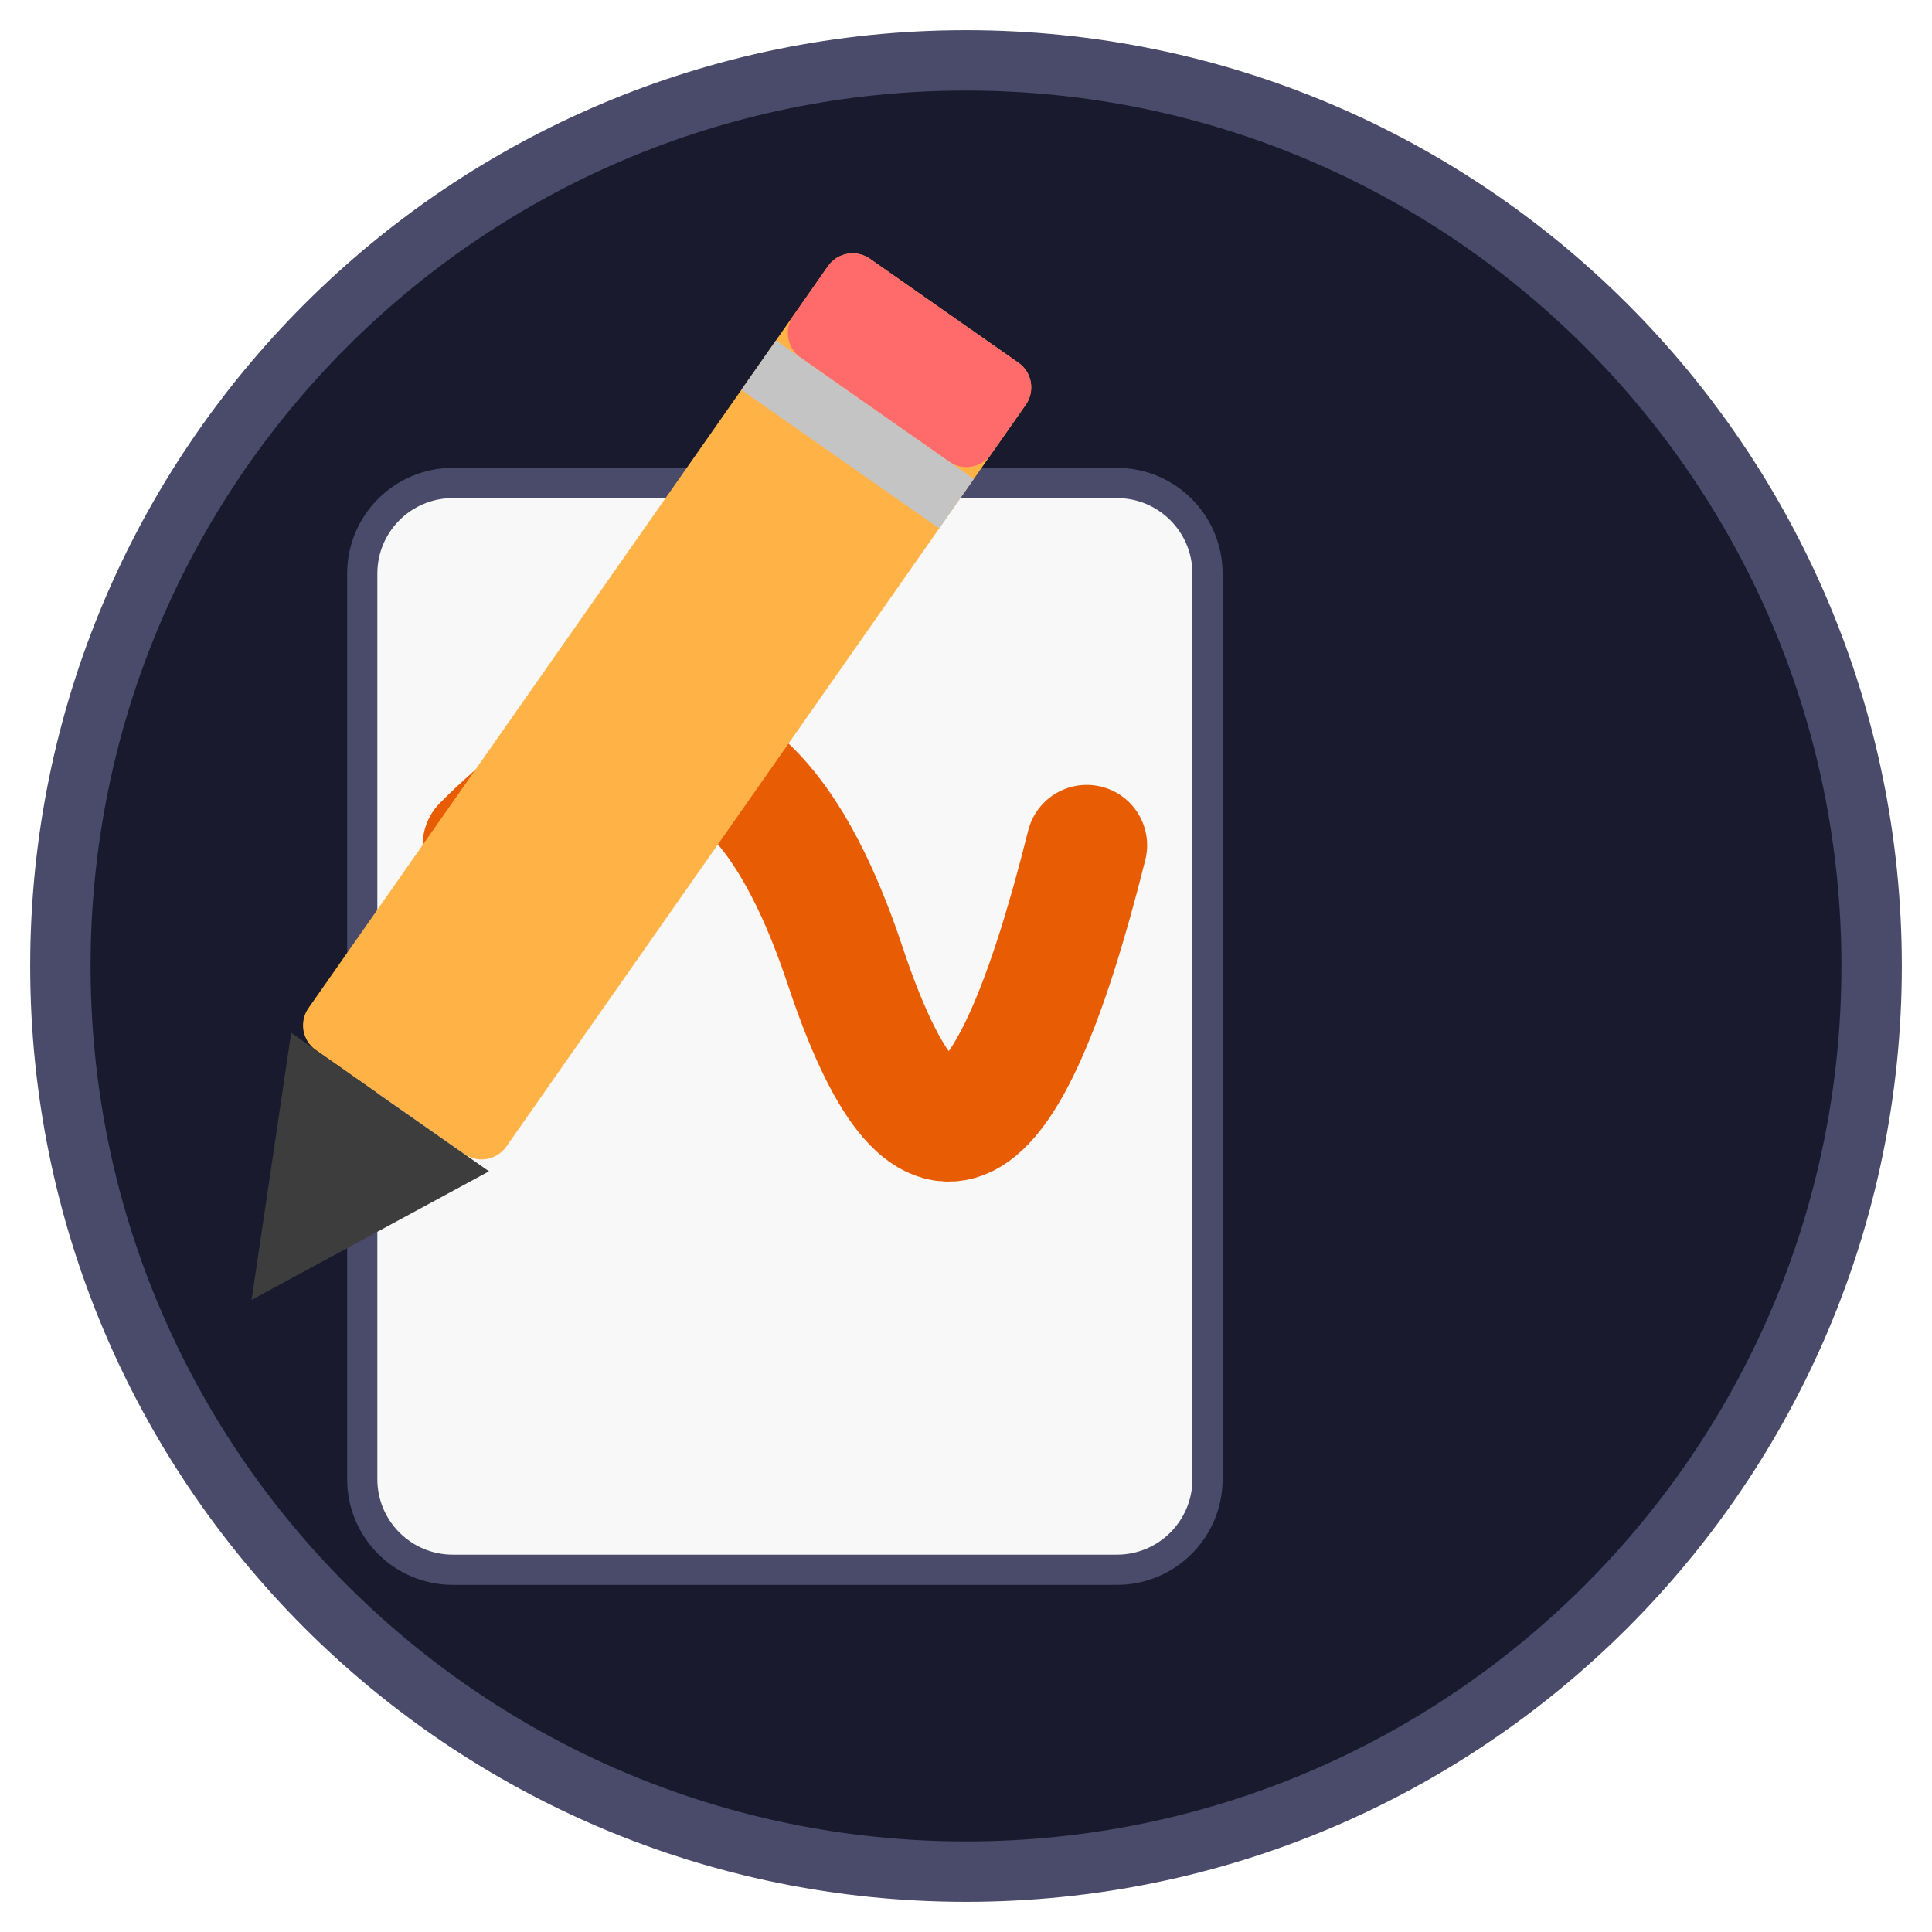
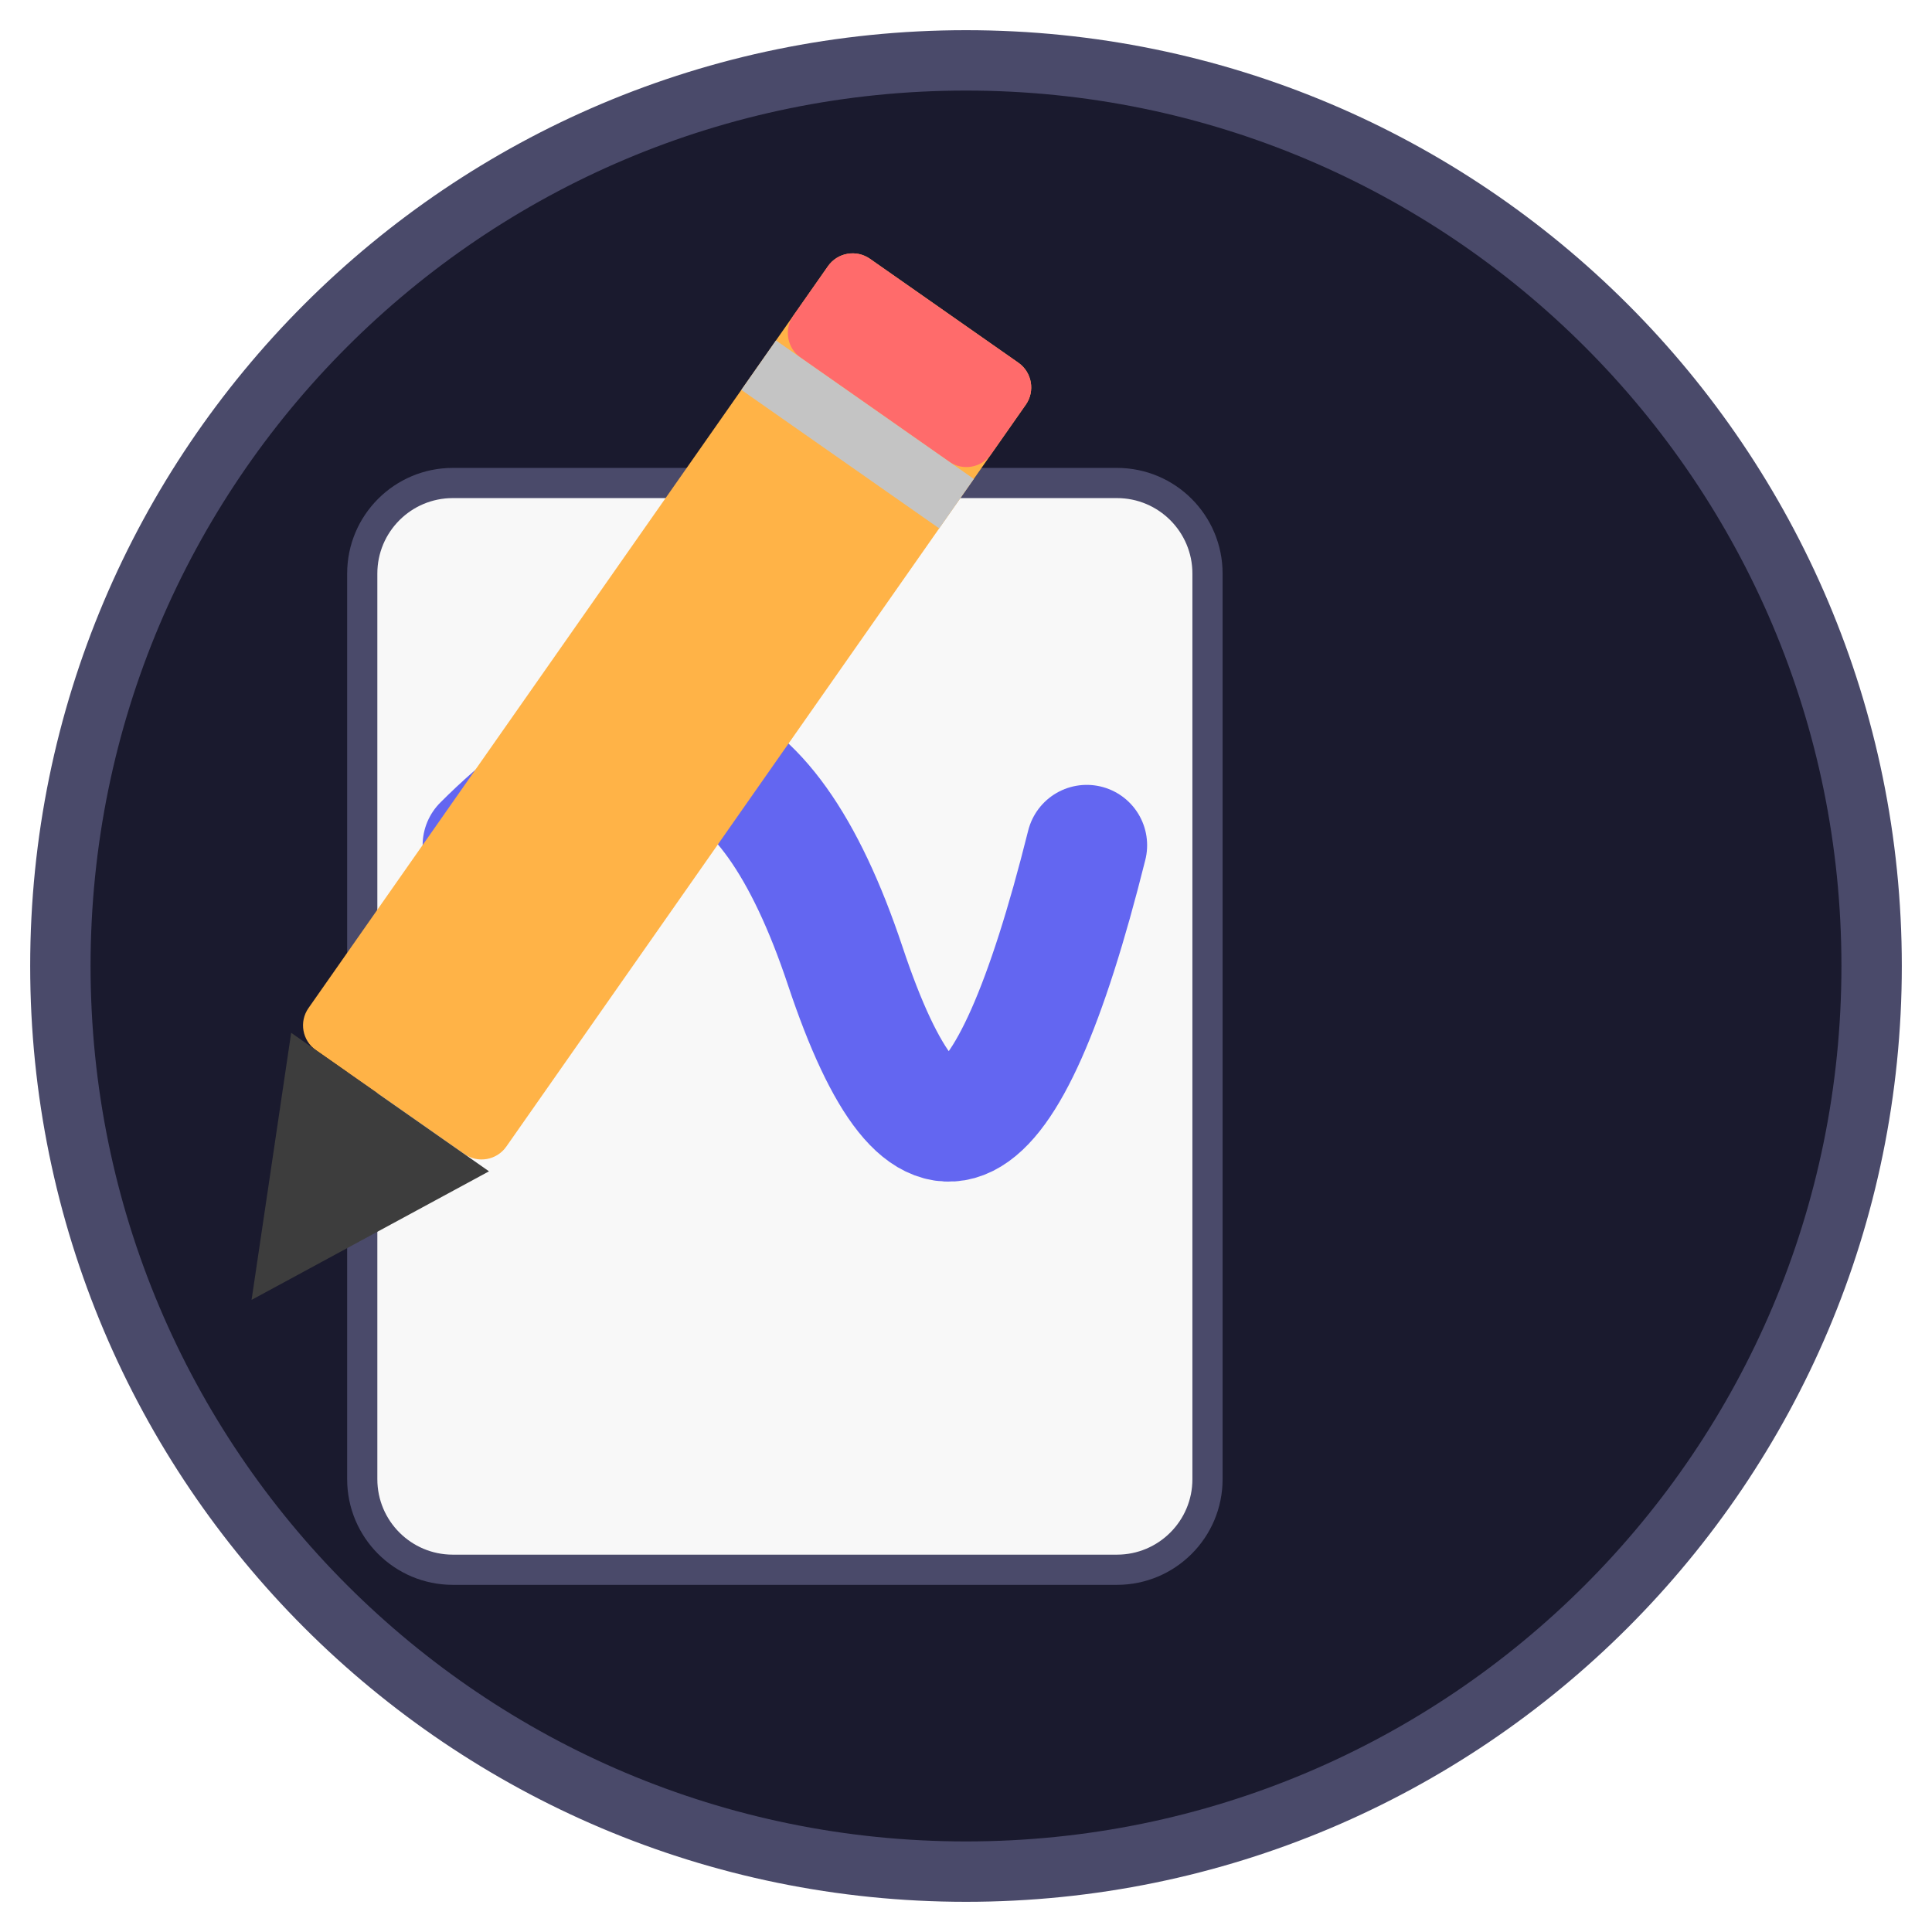
<svg xmlns="http://www.w3.org/2000/svg" viewBox="0 0 32 32" fill="none">
  <circle cx="16" cy="16" r="15" fill="#1a1a2e" stroke="#4a4a6a" stroke-width="1" />
  <rect x="6" y="8" width="14" height="18" rx="1.5" fill="#f8f8f8" stroke="#4a4a6a" stroke-width="0.5" />
-   <path d="M8 14 Q12 10, 14 16 T18 14" stroke="#e85d04" stroke-width="2" stroke-linecap="round" fill="none" />
+   <path d="M8 14 Q12 10, 14 16 T18 14" stroke="#6366f1" stroke-width="2" stroke-linecap="round" fill="none" />
  <g transform="translate(14, 4) rotate(35)">
    <rect x="0" y="0" width="4" height="16" rx="0.5" fill="#ffb347" />
    <polygon points="0,16 2,20 4,16" fill="#3d3d3d" />
    <rect x="0" y="0" width="4" height="2" rx="0.5" fill="#ff6b6b" />
    <rect x="0" y="2" width="4" height="1" fill="#c4c4c4" />
  </g>
</svg>
